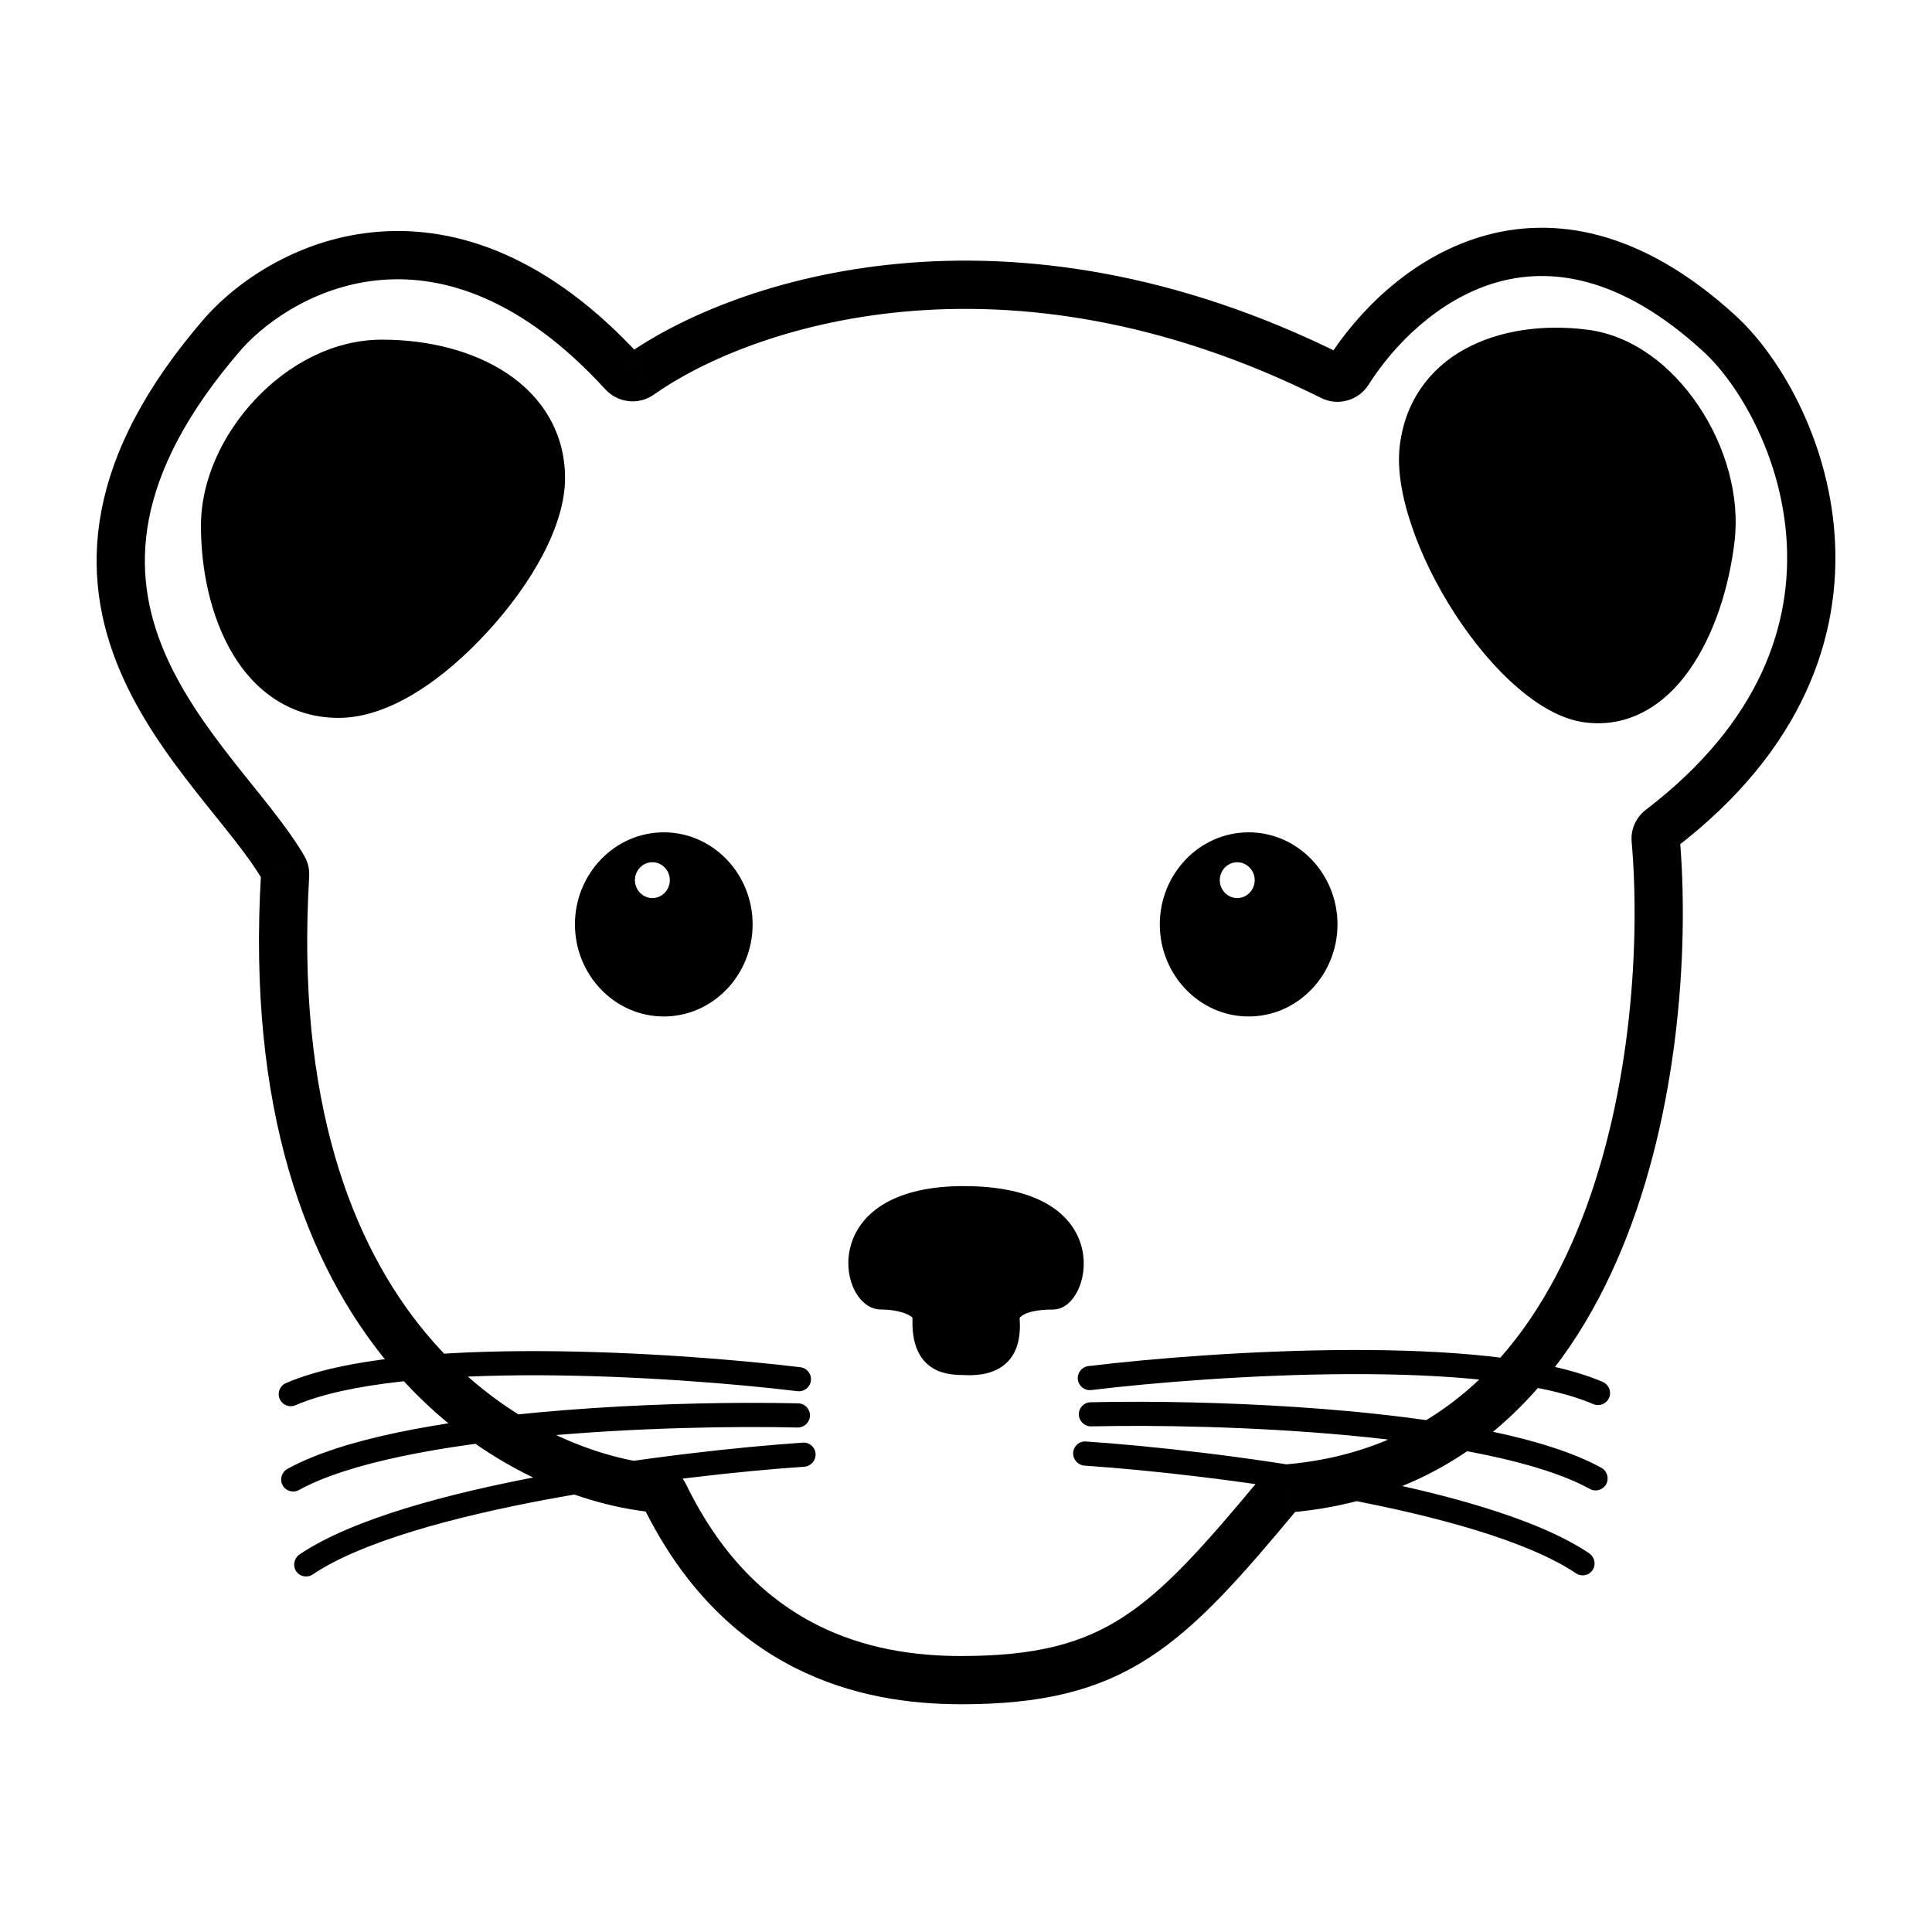
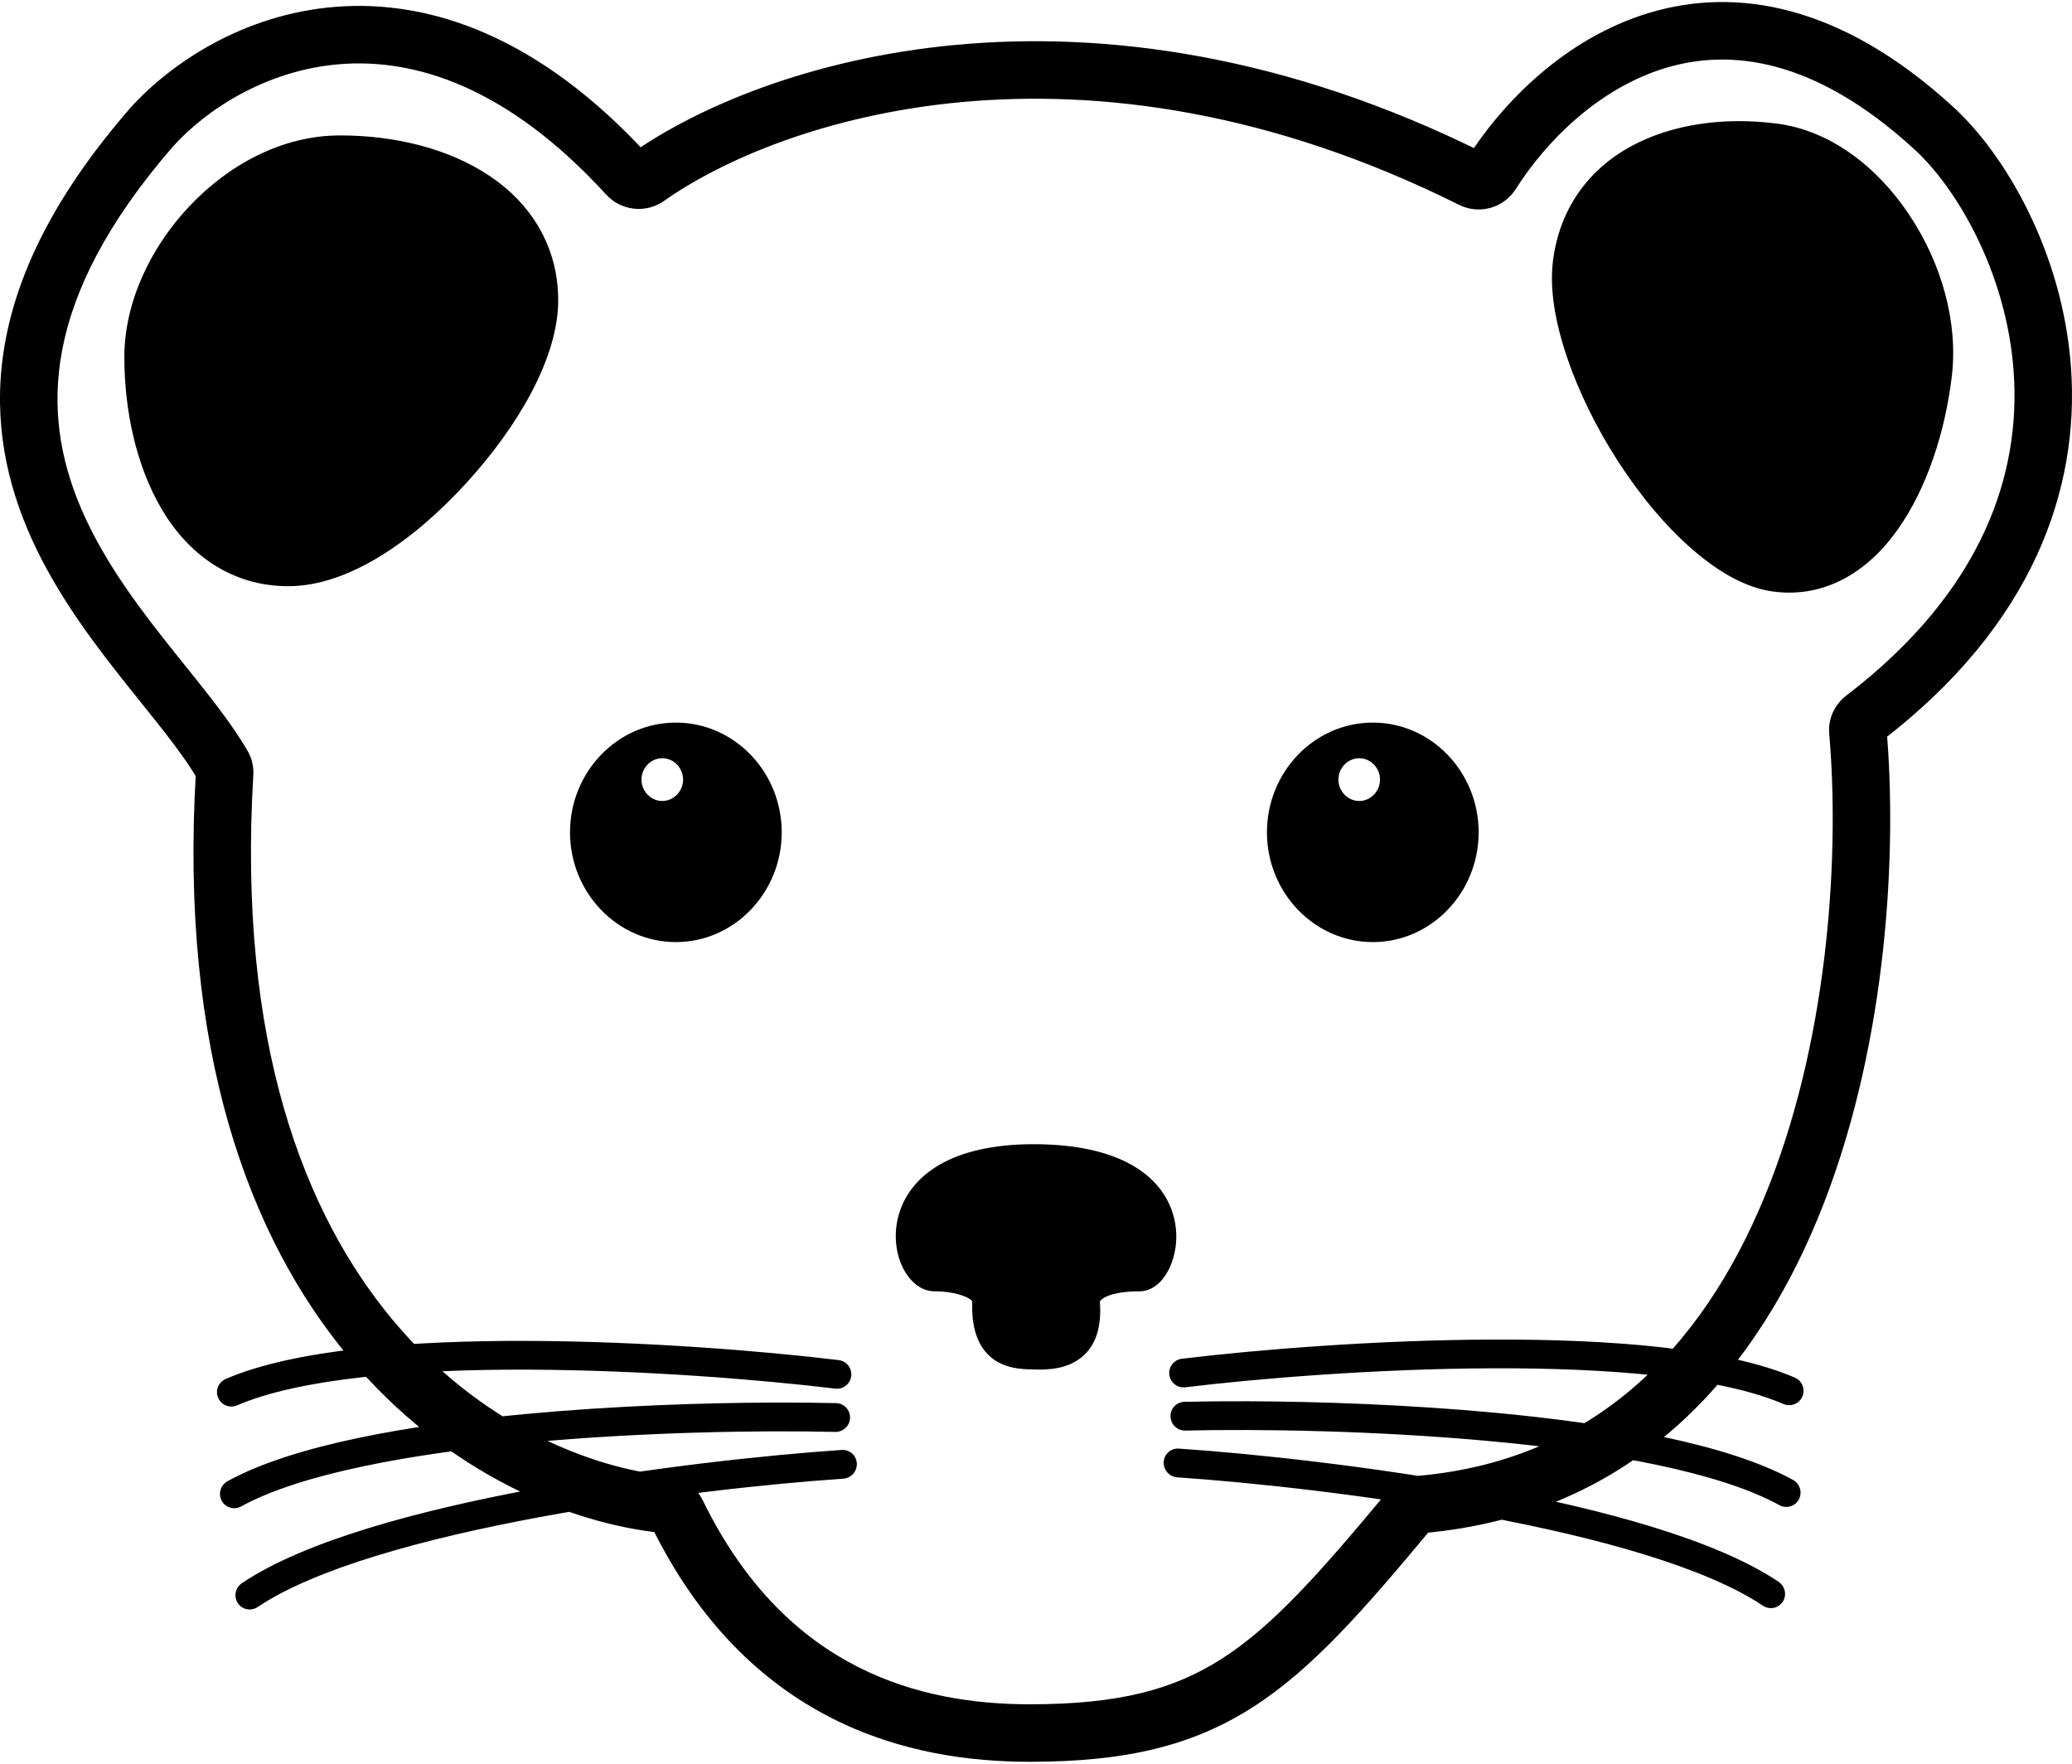
- <svg xmlns="http://www.w3.org/2000/svg" width="1000" height="1000" viewBox="0 0 264.583 264.583" version="1.1" id="svg3977">
-   <defs id="defs3974" />
-   <g id="layer1" transform="translate(-36.66553,-271.9268)">
-     <g id="g3016" transform="matrix(3.303457,0,0,3.303457,40.95234,295.2026)" style="fill:#000000">
-       <path id="path6401" style="fill:#000000" d="m 38.662,42.124 c -2.868,0 -4.275,1.09 -4.676,2.414 -0.19,0.629 -0.132,1.261 0.07,1.75 0.184,0.444 0.578,0.953 1.17,0.953 0.398,0 0.786,0.069 1.051,0.182 0.219,0.093 0.251,0.161 0.254,0.17 -0.041,1.066 0.277,1.732 0.84,2.078 0.495,0.304 1.094,0.278 1.266,0.287 0.597,0.032 1.246,-0.039 1.725,-0.445 0.493,-0.418 0.673,-1.077 0.609,-1.908 0.002,-0.009 0.018,-0.06 0.129,-0.129 0.168,-0.105 0.535,-0.234 1.26,-0.234 0.302,0 0.545,-0.162 0.707,-0.328 0.168,-0.172 0.3,-0.396 0.393,-0.637 0.186,-0.483 0.245,-1.114 0.049,-1.744 -0.414,-1.328 -1.853,-2.408 -4.846,-2.408 z m 15.947,6.795 c -4.077,0.016 -8.216,0.357 -10.787,0.668 -0.274,0.033 -0.469,0.283 -0.436,0.557 0.033,0.274 0.282,0.469 0.557,0.436 2.54,-0.307 6.638,-0.645 10.67,-0.66 2.016,-0.008 4.008,0.065 5.773,0.262 1.773,0.197 3.285,0.515 4.365,0.98 0.254,0.109 0.549,-0.008 0.658,-0.262 0.109,-0.253 -0.008,-0.547 -0.262,-0.656 -1.215,-0.524 -2.844,-0.856 -4.652,-1.057 -1.816,-0.202 -3.848,-0.275 -5.887,-0.268 z m -33.512,0.047 c -2.039,-0.008 -4.071,0.066 -5.887,0.268 -1.808,0.201 -3.437,0.533 -4.652,1.057 -0.254,0.109 -0.371,0.403 -0.262,0.656 0.109,0.254 0.405,0.371 0.658,0.262 1.08,-0.466 2.594,-0.783 4.367,-0.98 1.766,-0.196 3.756,-0.269 5.771,-0.262 4.031,0.015 8.13,0.353 10.67,0.66 0.274,0.033 0.523,-0.161 0.557,-0.436 0.033,-0.274 -0.161,-0.523 -0.436,-0.557 -2.571,-0.311 -6.71,-0.652 -10.787,-0.668 z m 25.021,2.1 c -0.817,-0.003 -1.56,0.004 -2.207,0.02 -0.276,0.006 -0.493,0.235 -0.484,0.512 0.009,0.276 0.24,0.495 0.516,0.488 2.556,-0.06 6.668,2e-4 10.684,0.375 2.008,0.188 3.982,0.452 5.723,0.818 1.748,0.368 3.228,0.832 4.262,1.4 0.243,0.133 0.544,0.045 0.676,-0.197 0.131,-0.242 0.041,-0.546 -0.201,-0.68 -1.163,-0.639 -2.754,-1.127 -4.537,-1.502 -1.79,-0.377 -3.807,-0.646 -5.838,-0.836 -3.046,-0.284 -6.142,-0.389 -8.592,-0.398 z m -16.531,0.045 c -2.45,0.009 -5.546,0.114 -8.592,0.398 -2.031,0.19 -4.048,0.459 -5.838,0.836 -1.783,0.375 -3.374,0.863 -4.537,1.502 -0.243,0.133 -0.333,0.438 -0.201,0.68 0.131,0.242 0.433,0.331 0.676,0.197 1.034,-0.568 2.514,-1.031 4.262,-1.398 1.741,-0.366 3.715,-0.633 5.723,-0.82 4.015,-0.375 8.127,-0.433 10.684,-0.373 0.276,0.006 0.507,-0.212 0.516,-0.488 0.009,-0.276 -0.209,-0.507 -0.484,-0.514 -0.647,-0.015 -1.391,-0.023 -2.207,-0.02 z m 14.129,1.602 c -0.275,-0.019 -0.511,0.191 -0.525,0.467 -0.015,0.276 0.198,0.515 0.473,0.533 2.551,0.173 6.643,0.607 10.611,1.346 1.984,0.369 3.929,0.813 5.633,1.336 1.711,0.526 3.145,1.121 4.127,1.781 0.23,0.155 0.541,0.095 0.691,-0.135 0.151,-0.229 0.086,-0.54 -0.145,-0.695 -1.105,-0.743 -2.65,-1.374 -4.395,-1.91 C 58.436,54.896 56.45,54.445 54.443,54.071 50.43,53.324 46.299,52.887 43.717,52.712 Z m -11.727,0.047 c -2.582,0.175 -6.713,0.612 -10.727,1.359 -2.007,0.374 -3.992,0.825 -5.744,1.363 -1.744,0.536 -3.29,1.168 -4.395,1.91 -0.23,0.155 -0.295,0.466 -0.145,0.695 0.151,0.23 0.461,0.29 0.691,0.135 0.982,-0.66 2.416,-1.256 4.127,-1.781 1.703,-0.523 3.649,-0.967 5.633,-1.336 3.969,-0.739 8.06,-1.173 10.611,-1.346 0.275,-0.019 0.487,-0.257 0.473,-0.533 -0.015,-0.276 -0.25,-0.485 -0.525,-0.467 z M 26.221,27.459 c -2.04,0 -3.684,1.725 -3.684,3.816 0,2.091 1.644,3.818 3.684,3.818 2.04,0 3.682,-1.727 3.682,-3.818 0,-2.091 -1.642,-3.816 -3.682,-3.816 z m 0,1 c 1.476,0 2.682,1.243 2.682,2.816 0,1.573 -1.205,2.818 -2.682,2.818 -1.476,0 -2.684,-1.245 -2.684,-2.818 0,-1.573 1.207,-2.816 2.684,-2.816 z m 0,-0.5 a 3.183,3.317 0 0 0 -3.184,3.316 3.183,3.317 0 0 0 3.184,3.318 3.183,3.317 0 0 0 3.182,-3.318 3.183,3.317 0 0 0 -3.182,-3.316 z m -0.473,0.74 c 0.403,0 0.723,0.34 0.723,0.742 0,0.402 -0.32,0.744 -0.723,0.744 -0.403,0 -0.725,-0.342 -0.725,-0.744 0,-0.402 0.322,-0.742 0.725,-0.742 z m 24.719,-1.24 c -2.04,0 -3.684,1.725 -3.684,3.816 0,2.091 1.644,3.818 3.684,3.818 2.04,0 3.682,-1.727 3.682,-3.818 0,-2.091 -1.642,-3.816 -3.682,-3.816 z m 0,1 c 1.476,0 2.682,1.243 2.682,2.816 0,1.573 -1.205,2.818 -2.682,2.818 -1.476,0 -2.684,-1.245 -2.684,-2.818 0,-1.573 1.207,-2.816 2.684,-2.816 z m 0,-0.5 a 3.183,3.317 0 0 0 -3.184,3.316 3.183,3.317 0 0 0 3.184,3.318 3.183,3.317 0 0 0 3.182,-3.318 3.183,3.317 0 0 0 -3.182,-3.316 z m -0.473,0.74 c 0.403,0 0.723,0.34 0.723,0.742 0,0.402 -0.32,0.744 -0.723,0.744 -0.403,0 -0.725,-0.342 -0.725,-0.744 0,-0.402 0.322,-0.742 0.725,-0.742 z M 64.531,6.625 c -1.848,-0.24 -3.672,0.014 -5.111,0.805 -1.421,0.781 -2.466,2.134 -2.689,4.002 -0.114,0.958 0.077,2.094 0.492,3.32 0.412,1.218 1.037,2.484 1.797,3.654 0.76,1.171 1.642,2.23 2.572,3.035 0.938,0.812 1.884,1.34 2.814,1.461 1.794,0.233 3.282,-0.691 4.314,-2.148 1.041,-1.47 1.661,-3.438 1.889,-5.342 0.227,-1.9 -0.37,-3.959 -1.492,-5.633 C 67.994,8.104 66.37,6.863 64.531,6.625 Z m -0.129,0.992 c 1.47,0.191 2.883,1.225 3.885,2.719 1,1.491 1.52,3.351 1.328,4.957 -0.211,1.768 -0.808,3.608 -1.711,4.883 -0.897,1.266 -1.962,1.917 -3.369,1.734 -0.633,-0.082 -1.444,-0.494 -2.289,-1.225 -0.838,-0.725 -1.67,-1.72 -2.387,-2.824 -0.717,-1.104 -1.309,-2.304 -1.689,-3.43 -0.383,-1.133 -0.534,-2.156 -0.447,-2.883 0.188,-1.571 0.992,-2.591 2.18,-3.244 1.202,-0.66 2.827,-0.904 4.5,-0.688 z M 57.227,11.49 c -0.101,0.842 0.07,1.922 0.469,3.101 0.397,1.172 1.006,2.406 1.744,3.543 0.739,1.138 1.596,2.164 2.48,2.929 0.891,0.771 1.769,1.242 2.551,1.344 1.601,0.208 2.877,-0.58 3.841,-1.942 0.972,-1.372 1.581,-3.277 1.8,-5.112 0.209,-1.753 -0.348,-3.713 -1.409,-5.295 C 67.64,8.473 66.122,7.336 64.467,7.121 62.707,6.893 60.982,7.142 59.661,7.867 58.357,8.584 57.432,9.771 57.227,11.49 Z M 14.535,7.035 c -2.005,10e-8 -3.872,1.014 -5.24,2.465 -1.368,1.451 -2.262,3.355 -2.262,5.246 0,1.805 0.391,3.744 1.297,5.285 0.906,1.541 2.394,2.684 4.41,2.684 2.106,0 4.37,-1.598 6.188,-3.586 1.817,-1.988 3.199,-4.376 3.199,-6.357 0,-1.895 -0.97,-3.384 -2.393,-4.332 C 18.312,7.491 16.45,7.035 14.535,7.035 Z m 0,1 c 1.754,0 3.438,0.432 4.645,1.236 1.206,0.805 1.947,1.934 1.947,3.5 0,1.479 -1.229,3.813 -2.938,5.682 -1.709,1.869 -3.887,3.262 -5.449,3.262 -1.652,0 -2.768,-0.861 -3.549,-2.189 -0.781,-1.328 -1.158,-3.123 -1.158,-4.779 0,-1.57 0.773,-3.272 1.988,-4.561 1.215,-1.289 2.85,-2.15 4.514,-2.15 z m 0,-0.5 c -3.669,10e-8 -7.002,3.75 -7.002,7.211 0,3.461 1.538,7.469 5.207,7.469 3.669,0 8.887,-5.982 8.887,-9.443 0,-3.461 -3.423,-5.236 -7.092,-5.236 z M 25.231,8.497 24.654,7.68 v 10e-6 z m 28.686,0.06 0.446,-0.895 v 0 z m 0.677,-0.19 0.845,0.535 v -10e-6 z M 69.942,6.745 69.269,7.484 69.274,7.489 Z M 67.544,27.314 66.937,26.52 v 0 z m -0.204,0.448 0.996,-0.087 v 0 z m -15.235,26.895 0.086,0.996 h 1e-4 z m -0.353,0.183 0.769,0.64 v 0 z m -25.5,0.101 0.899,-0.439 v 0 z M 25.837,54.65 25.937,53.655 v 0 z M 10.521,29.226 11.52,29.285 Z M 10.46,28.952 11.326,28.452 v 0 z M 7.988,6.745 7.245,6.076 7.239,6.082 7.234,6.088 Z m 16.548,1.676 -0.738,0.675 v 0 z M 25.808,9.313 C 29.726,6.544 40.279,2.871 53.471,9.452 L 54.364,7.662 C 40.469,0.73 29.132,4.515 24.654,7.68 Z m 29.631,-0.412 c 1.042,-1.647 2.88,-3.51 5.216,-4.213 2.248,-0.676 5.17,-0.343 8.614,2.796 L 70.616,6.005 C 66.751,2.483 63.118,1.858 60.079,2.773 57.127,3.661 54.946,5.939 53.749,7.832 Z M 69.274,7.489 c 1.437,1.29 3.247,4.256 3.489,7.801 0.236,3.463 -1.019,7.556 -5.826,11.231 l 1.215,1.589 c 5.321,-4.068 6.891,-8.8 6.607,-12.956 -0.278,-4.075 -2.333,-7.522 -4.149,-9.153 z M 66.344,27.85 c 0.35,3.984 0.031,10.242 -2.053,15.61 -2.073,5.341 -5.811,9.641 -12.272,10.201 l 0.173,1.992 c 7.49,-0.65 11.728,-5.71 13.964,-11.47 2.225,-5.733 2.548,-12.317 2.18,-16.509 z M 50.984,54.201 c -2.374,2.853 -3.981,4.668 -5.745,5.804 -1.703,1.097 -3.623,1.601 -6.706,1.601 v 2 c 3.327,0 5.663,-0.549 7.79,-1.92 2.066,-1.331 3.864,-3.4 6.199,-6.206 z m -12.451,7.405 c -1.875,0 -3.987,-0.288 -5.984,-1.302 -1.981,-1.006 -3.913,-2.758 -5.398,-5.801 l -1.797,0.877 c 1.667,3.416 3.904,5.495 6.29,6.707 2.37,1.203 4.822,1.518 6.889,1.518 z M 25.937,53.655 c -2.643,-0.265 -6.508,-1.744 -9.578,-5.431 -3.055,-3.669 -5.395,-9.614 -4.839,-18.939 l -1.996,-0.119 c -0.58,9.723 1.854,16.201 5.299,20.338 3.43,4.119 7.79,5.828 10.916,6.141 z M 11.326,28.452 C 10.617,27.225 9.437,25.861 8.373,24.506 7.268,23.099 6.198,21.602 5.499,19.941 4.809,18.299 4.486,16.503 4.874,14.482 5.264,12.45 6.389,10.105 8.742,7.401 L 7.234,6.088 C 4.715,8.982 3.383,11.639 2.91,14.105 c -0.476,2.477 -0.068,4.674 0.746,6.611 0.807,1.919 2.016,3.588 3.145,5.025 1.17,1.489 2.179,2.647 2.794,3.711 z M 8.731,7.414 c 1.119,-1.243 3.213,-2.656 5.822,-2.858 2.553,-0.198 5.778,0.75 9.246,4.541 L 25.274,7.746 C 21.471,3.589 17.675,2.307 14.398,2.561 11.176,2.811 8.632,4.534 7.245,6.076 Z m 2.788,21.872 c 0.016,-0.266 -0.036,-0.561 -0.194,-0.833 L 9.594,29.453 C 9.532,29.346 9.519,29.242 9.523,29.166 Z m 40.5,24.376 c -0.392,0.034 -0.772,0.223 -1.036,0.539 L 52.521,55.48 c -0.09,0.108 -0.207,0.163 -0.329,0.174 z M 66.937,26.52 c -0.389,0.298 -0.641,0.788 -0.593,1.33 l 1.992,-0.175 c 0.017,0.193 -0.074,0.349 -0.185,0.434 z M 27.151,54.503 C 26.924,54.037 26.47,53.708 25.937,53.655 l -0.2,1.99 C 25.564,55.628 25.423,55.522 25.354,55.38 Z M 53.471,9.452 c 0.703,0.351 1.554,0.105 1.968,-0.551 L 53.749,7.832 C 53.877,7.629 54.139,7.55 54.364,7.662 Z M 24.654,7.68 c 0.199,-0.141 0.461,-0.108 0.621,0.066 l -1.476,1.35 c 0.515,0.563 1.379,0.663 2.009,0.218 z" />
-     </g>
-   </g>
+ <svg xmlns="http://www.w3.org/2000/svg" viewBox="0 0 900 766">
+   <path d="M448.917 496.911C413.114 496.911 395.538 510.526 390.538 527.052C388.162 534.904 388.89 542.796 391.416 548.901C393.712 554.447 398.636 560.801 406.023 560.801C410.997 560.801 415.835 561.662 419.142 563.069C421.876 564.233 422.277 565.082 422.312 565.191C421.795 578.501 425.77 586.813 432.798 591.137C438.975 594.939 446.458 594.608 448.6 594.722C456.049 595.118 464.16 594.235 470.133 589.162C476.283 583.939 478.533 575.719 477.741 565.337C477.764 565.225 477.968 564.594 479.351 563.728C481.452 562.412 486.029 560.801 495.08 560.801C498.856 560.801 501.88 558.78 503.907 556.705C506.005 554.56 507.651 551.764 508.809 548.755C511.13 542.728 511.872 534.849 509.418 526.978C504.248 510.396 486.278 496.911 448.917 496.911ZM648.027 581.749C597.12 581.944 545.441 586.205 513.345 590.089C509.922 590.503 507.493 593.616 507.907 597.039C508.321 600.461 511.433 602.891 514.856 602.477C546.565 598.639 597.741 594.427 648.076 594.234C673.242 594.138 698.113 595.051 720.16 597.502C742.302 599.963 761.18 603.929 774.662 609.744C777.829 611.108 781.516 609.643 782.88 606.476C784.246 603.311 782.779 599.648 779.613 598.282C764.444 591.741 744.106 587.599 721.526 585.09C698.851 582.569 673.483 581.653 648.027 581.749V581.749ZM229.616 582.334C204.162 582.237 178.794 583.154 156.118 585.675C133.538 588.184 113.199 592.325 98.031 598.868C94.866 600.232 93.398 603.895 94.763 607.061C96.129 610.228 99.816 611.695 102.981 610.329C116.463 604.516 135.366 600.549 157.508 598.087C179.553 595.638 204.402 594.723 229.568 594.82C279.903 595.012 331.079 599.224 362.787 603.062C366.21 603.476 369.322 601.046 369.737 597.624C370.151 594.2 367.721 591.088 364.299 590.674C332.202 586.79 280.525 582.529 229.616 582.334ZM542.022 608.549C531.827 608.511 522.542 608.602 514.466 608.793C511.023 608.874 508.312 611.732 508.419 615.182C508.526 618.631 511.412 621.359 514.856 621.278C546.769 620.526 598.112 621.281 648.247 625.96C673.314 628.301 697.963 631.603 719.697 636.178C741.524 640.771 760 646.568 772.907 653.662C775.937 655.328 779.703 654.222 781.344 651.199C782.985 648.178 781.861 644.379 778.832 642.713C764.313 634.732 744.442 628.645 722.184 623.961C699.831 619.256 674.648 615.889 649.295 613.523C611.267 609.973 572.606 608.661 542.022 608.549V608.549ZM335.621 609.11C305.037 609.222 266.376 610.533 228.348 614.084C202.994 616.45 177.812 619.817 155.459 624.521C133.2 629.206 113.33 635.293 98.811 643.274C95.781 644.94 94.659 648.738 96.299 651.76C97.939 654.782 101.708 655.889 104.737 654.223C117.643 647.13 136.119 641.356 157.947 636.763C179.68 632.188 204.331 628.862 229.397 626.521C279.532 621.841 330.873 621.112 362.787 621.863C366.23 621.944 369.117 619.217 369.225 615.767C369.332 612.317 366.621 609.435 363.177 609.353C355.101 609.163 345.816 609.072 335.621 609.11V609.11ZM512.028 629.106C508.594 628.874 505.653 631.486 505.468 634.934C505.284 638.383 507.936 641.359 511.369 641.591C543.225 643.746 594.305 649.169 643.857 658.393C668.632 663.005 692.918 668.538 714.186 675.073C735.546 681.635 753.449 689.071 765.713 697.313C768.589 699.247 772.461 698.496 774.345 695.63C776.229 692.766 775.417 688.883 772.541 686.949C758.747 677.678 739.452 669.792 717.673 663.1C695.799 656.38 671.013 650.743 645.954 646.078C595.84 636.749 544.271 631.287 512.028 629.106V629.106ZM365.616 629.691C333.373 631.871 281.802 637.334 231.689 646.664C206.631 651.328 181.843 656.965 159.971 663.685C138.19 670.376 118.897 678.264 105.103 687.534C102.226 689.468 101.414 693.35 103.298 696.215C105.183 699.081 109.054 699.831 111.931 697.898C124.195 689.655 142.098 682.221 163.458 675.658C184.726 669.125 209.011 663.591 233.786 658.978C283.339 649.754 334.419 644.33 366.274 642.177C369.708 641.944 372.359 638.968 372.175 635.519C371.992 632.07 369.049 629.459 365.616 629.691ZM293.581 313.811C268.115 313.811 247.589 335.348 247.589 361.461C247.589 387.574 268.115 409.135 293.581 409.135C319.046 409.135 339.548 387.574 339.548 361.461C339.548 335.348 319.046 313.811 293.581 313.811ZM293.581 326.297C312.014 326.297 327.062 341.822 327.062 361.461C327.062 381.1 312.014 396.65 293.581 396.65C275.148 396.65 260.075 381.1 260.075 361.461C260.075 341.822 275.148 326.297 293.581 326.297ZM293.581 320.054C283.042 320.052 272.933 324.413 265.479 332.179C258.025 339.944 253.836 350.477 253.832 361.461C253.831 366.902 254.858 372.29 256.855 377.317C258.852 382.344 261.78 386.912 265.471 390.759C269.162 394.607 273.545 397.658 278.368 399.74C283.191 401.822 288.36 402.893 293.581 402.892C304.12 402.887 314.225 398.52 321.675 390.75C329.125 382.98 333.308 372.445 333.305 361.461C333.302 350.481 329.116 339.952 321.667 332.188C314.218 324.423 304.116 320.059 293.581 320.054V320.054ZM287.68 329.296C292.705 329.296 296.702 333.539 296.702 338.563C296.702 343.587 292.705 347.854 287.68 347.854C282.654 347.854 278.632 343.587 278.632 338.563C278.632 333.539 282.654 329.296 287.68 329.296ZM596.306 313.811C570.84 313.811 550.314 335.348 550.314 361.461C550.314 387.574 570.84 409.135 596.306 409.135C621.771 409.135 642.273 387.574 642.273 361.461C642.273 335.348 621.771 313.811 596.306 313.811ZM596.306 326.297C614.739 326.297 629.787 341.822 629.787 361.461C629.787 381.1 614.739 396.65 596.306 396.65C577.873 396.65 562.8 381.1 562.8 361.461C562.8 341.822 577.873 326.297 596.306 326.297ZM596.306 320.054C585.766 320.052 575.658 324.413 568.204 332.179C560.75 339.944 556.56 350.477 556.557 361.461C556.556 366.902 557.583 372.29 559.58 377.317C561.577 382.344 564.504 386.912 568.196 390.759C571.887 394.607 576.269 397.658 581.093 399.74C585.916 401.822 591.085 402.893 596.306 402.892C606.845 402.887 616.95 398.52 624.4 390.75C631.849 382.98 636.033 372.445 636.03 361.461C636.027 350.481 631.84 339.952 624.392 332.188C616.943 324.423 606.841 320.059 596.306 320.054V320.054ZM590.404 329.296C595.43 329.296 599.427 333.539 599.427 338.563C599.427 343.587 595.43 347.854 590.404 347.854C585.379 347.854 581.357 343.587 581.357 338.563C581.357 333.539 585.379 329.296 590.404 329.296ZM771.907 53.688C748.838 50.697 726.06 53.861 708.09 63.735C690.346 73.485 677.296 90.373 674.511 113.702C673.082 125.669 675.477 139.85 680.656 155.157C685.803 170.369 693.608 186.174 703.091 200.783C712.58 215.402 723.59 228.628 735.207 238.679C746.918 248.812 758.73 255.413 770.347 256.919C792.75 259.824 811.329 248.292 824.215 230.095C837.21 211.743 844.959 187.166 847.796 163.4C850.629 139.674 843.179 113.971 829.165 93.071C815.138 72.151 794.871 56.666 771.907 53.688ZM770.298 66.076C788.646 68.456 806.3 81.377 818.801 100.021C831.286 118.641 837.777 141.866 835.384 161.912C832.749 183.983 825.29 206.963 814.022 222.877C802.826 238.688 789.529 246.81 771.956 244.531C764.05 243.506 753.922 238.366 743.376 229.241C732.917 220.192 722.529 207.772 713.577 193.98C704.631 180.197 697.237 165.21 692.483 151.158C687.699 137.018 685.816 124.233 686.899 115.165C689.24 95.549 699.283 82.809 714.113 74.66C729.118 66.415 749.408 63.367 770.298 66.076ZM680.705 114.434C679.449 124.952 681.58 138.43 686.562 153.154C691.513 167.786 699.124 183.19 708.338 197.386C717.559 211.592 728.264 224.404 739.302 233.954C750.431 243.583 761.393 249.466 771.154 250.732C791.142 253.324 807.071 243.494 819.112 226.49C831.244 209.358 838.85 185.576 841.586 162.658C844.199 140.772 837.24 116.304 823.99 96.545C810.726 76.763 791.764 62.56 771.108 59.881C749.128 57.031 727.593 60.139 711.106 69.198C694.819 78.148 683.269 92.962 680.705 114.434ZM147.681 58.809C122.65 58.809 99.34 71.464 82.254 89.584C65.168 107.705 54.015 131.475 54.015 155.084C54.015 177.615 58.901 201.836 70.207 221.072C81.513 240.309 100.093 254.578 125.27 254.578C151.568 254.578 179.834 234.622 202.524 209.806C225.215 184.99 242.468 155.173 242.468 130.43C242.468 106.767 230.352 88.184 212.596 76.343C194.839 64.501 171.592 58.809 147.681 58.809ZM147.681 71.295C169.578 71.295 190.607 76.686 205.67 86.731C220.734 96.776 229.983 110.883 229.983 130.43C229.983 148.898 214.642 178.035 193.307 201.368C171.971 224.702 144.781 242.093 125.27 242.093C104.639 242.093 90.71 231.342 80.962 214.756C71.213 198.17 66.501 175.765 66.501 155.084C66.501 135.483 76.152 114.236 91.325 98.144C106.499 82.051 126.904 71.295 147.681 71.295ZM147.681 65.052C101.873 65.052 60.258 111.873 60.258 155.084C60.258 198.295 79.462 248.335 125.27 248.335C171.078 248.335 236.226 173.641 236.226 130.43C236.226 87.22 193.489 65.052 147.681 65.052V65.052ZM281.22 77.057L274.014 66.862V66.862L281.22 77.057ZM639.384 77.807L644.958 66.634L639.384 77.807ZM647.833 75.431L658.385 82.106V82.106L647.833 75.431ZM839.467 55.181L831.057 64.41L831.126 64.472L839.467 55.181ZM809.529 312.007L801.947 302.089L809.529 312.007ZM806.98 317.603L819.418 316.512L806.98 317.603ZM616.769 653.398L617.848 665.838H617.849L616.769 653.398ZM612.356 655.682L621.953 663.668L612.356 655.682ZM293.98 656.948L305.201 651.472L293.98 656.948ZM288.791 653.305L290.036 640.882L288.791 653.305ZM97.566 335.869L110.03 336.612L97.566 335.869ZM96.8 332.456L107.61 326.209L96.8 332.456ZM65.936 55.181L56.656 46.828L56.586 46.906L56.517 46.986L65.936 55.181ZM272.55 76.109L263.338 84.537L272.55 76.109ZM288.427 87.253C337.343 52.677 469.106 6.814 633.811 88.979L644.958 66.634C471.474 -19.91 329.925 27.341 274.014 66.862L288.427 87.253ZM658.385 82.106C671.389 61.547 694.343 38.283 723.512 29.506C751.574 21.061 788.059 25.226 831.057 64.41L847.876 45.953C799.622 1.979 754.269 -5.827 716.315 5.594C679.468 16.683 652.231 45.122 637.282 68.757L658.385 82.106ZM831.126 64.472C849.065 80.579 871.671 117.61 874.691 161.865C877.64 205.1 861.965 256.204 801.947 302.089L817.113 321.927C883.546 271.137 903.144 212.059 899.604 160.166C896.133 109.291 870.481 66.248 847.807 45.891L831.126 64.472ZM794.542 318.696C798.908 368.434 794.931 446.571 768.915 513.594C743.029 580.286 696.361 633.962 615.691 640.96L617.849 665.838C711.366 657.726 764.282 594.542 792.195 522.63C819.977 451.052 824.011 368.846 819.418 316.512L794.542 318.696ZM602.758 647.695C573.116 683.319 553.053 705.971 531.035 720.158C509.774 733.86 485.806 740.149 447.304 740.149V765.12C488.844 765.12 518.007 758.26 544.562 741.149C570.361 724.525 592.801 698.701 621.953 663.668L602.758 647.695ZM447.304 740.149C423.896 740.149 397.529 736.558 372.594 723.897C347.865 711.339 323.74 689.46 305.201 651.472L282.76 662.424C303.57 705.068 331.497 731.033 361.287 746.161C390.873 761.185 421.494 765.12 447.304 765.12V740.149ZM290.036 640.882C257.038 637.576 208.778 619.108 170.449 573.077C132.306 527.27 103.089 453.041 110.03 336.612L85.103 335.127C77.866 456.526 108.252 537.407 151.26 589.056C194.081 640.482 248.523 661.819 287.547 665.729L290.036 640.882ZM107.61 326.209C98.756 310.885 84.034 293.862 70.743 276.943C56.944 259.377 43.583 240.69 34.864 219.95C26.242 199.44 22.207 177.025 27.052 151.792C31.924 126.423 45.977 97.139 75.355 63.377L56.517 46.986C25.073 83.122 8.441 116.297 2.529 147.084C-3.408 178.005 1.678 205.446 11.845 229.628C21.915 253.582 37.012 274.426 51.106 292.369C65.71 310.958 78.316 325.424 85.99 338.704L107.61 326.209ZM75.216 63.535C89.186 48.014 115.335 30.376 147.901 27.846C179.778 25.37 220.039 37.207 263.338 84.537L281.762 67.682C234.282 15.781 186.88 -0.227 145.967 2.95C105.744 6.074 73.976 27.587 56.656 46.828L75.216 63.535ZM110.03 336.612C110.227 333.286 109.574 329.608 107.61 326.209L85.99 338.702C85.218 337.367 85.046 336.074 85.103 335.127L110.03 336.612ZM615.691 640.96C610.799 641.385 606.047 643.743 602.758 647.695L621.953 663.668C620.832 665.015 619.364 665.707 617.848 665.838L615.691 640.96ZM801.947 302.089C797.085 305.806 793.949 311.926 794.542 318.696L819.418 316.512C819.629 318.924 818.499 320.867 817.113 321.927L801.947 302.089ZM305.201 651.472C302.358 645.649 296.692 641.548 290.036 640.882L287.545 665.728C285.387 665.512 283.619 664.186 282.76 662.424L305.201 651.472ZM633.811 88.979C642.588 93.358 653.21 90.289 658.385 82.106L637.282 68.757C638.888 66.218 642.156 65.237 644.958 66.634L633.811 88.979ZM274.014 66.862C276.503 65.102 279.773 65.508 281.762 67.682L263.338 84.537C269.772 91.57 280.56 92.814 288.427 87.253L274.014 66.862Z" fill="black" />
</svg>
